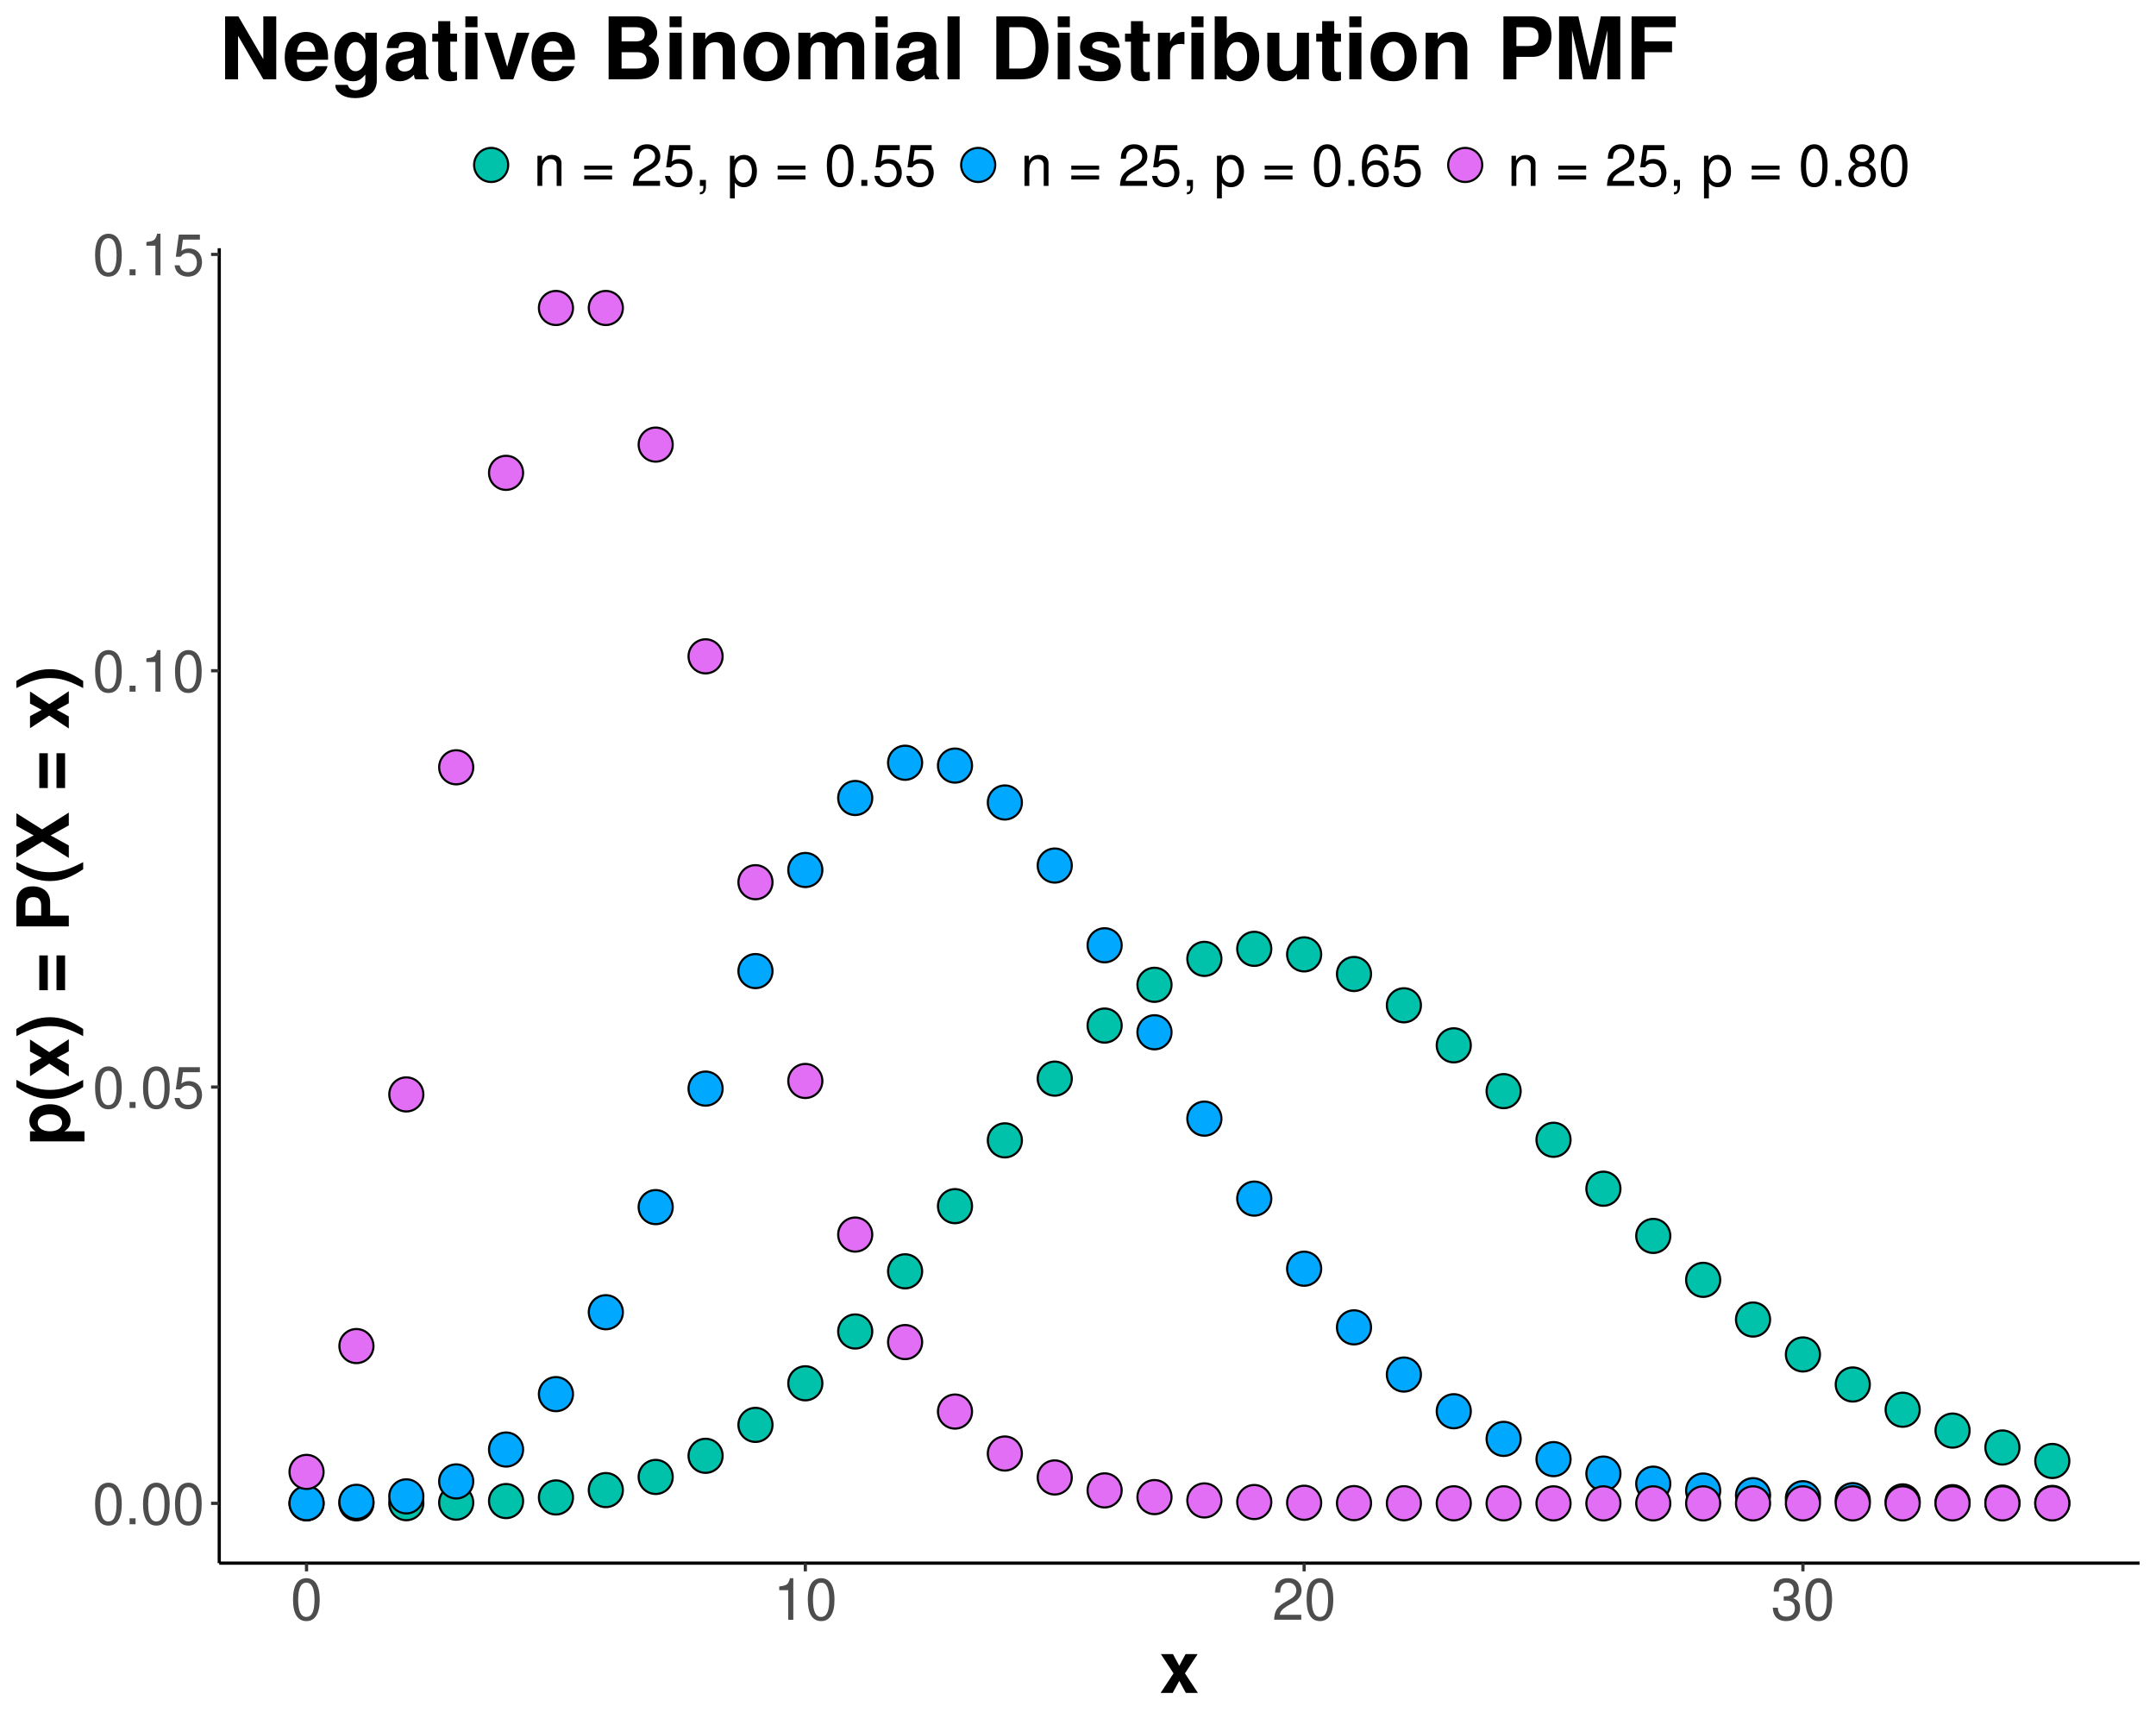
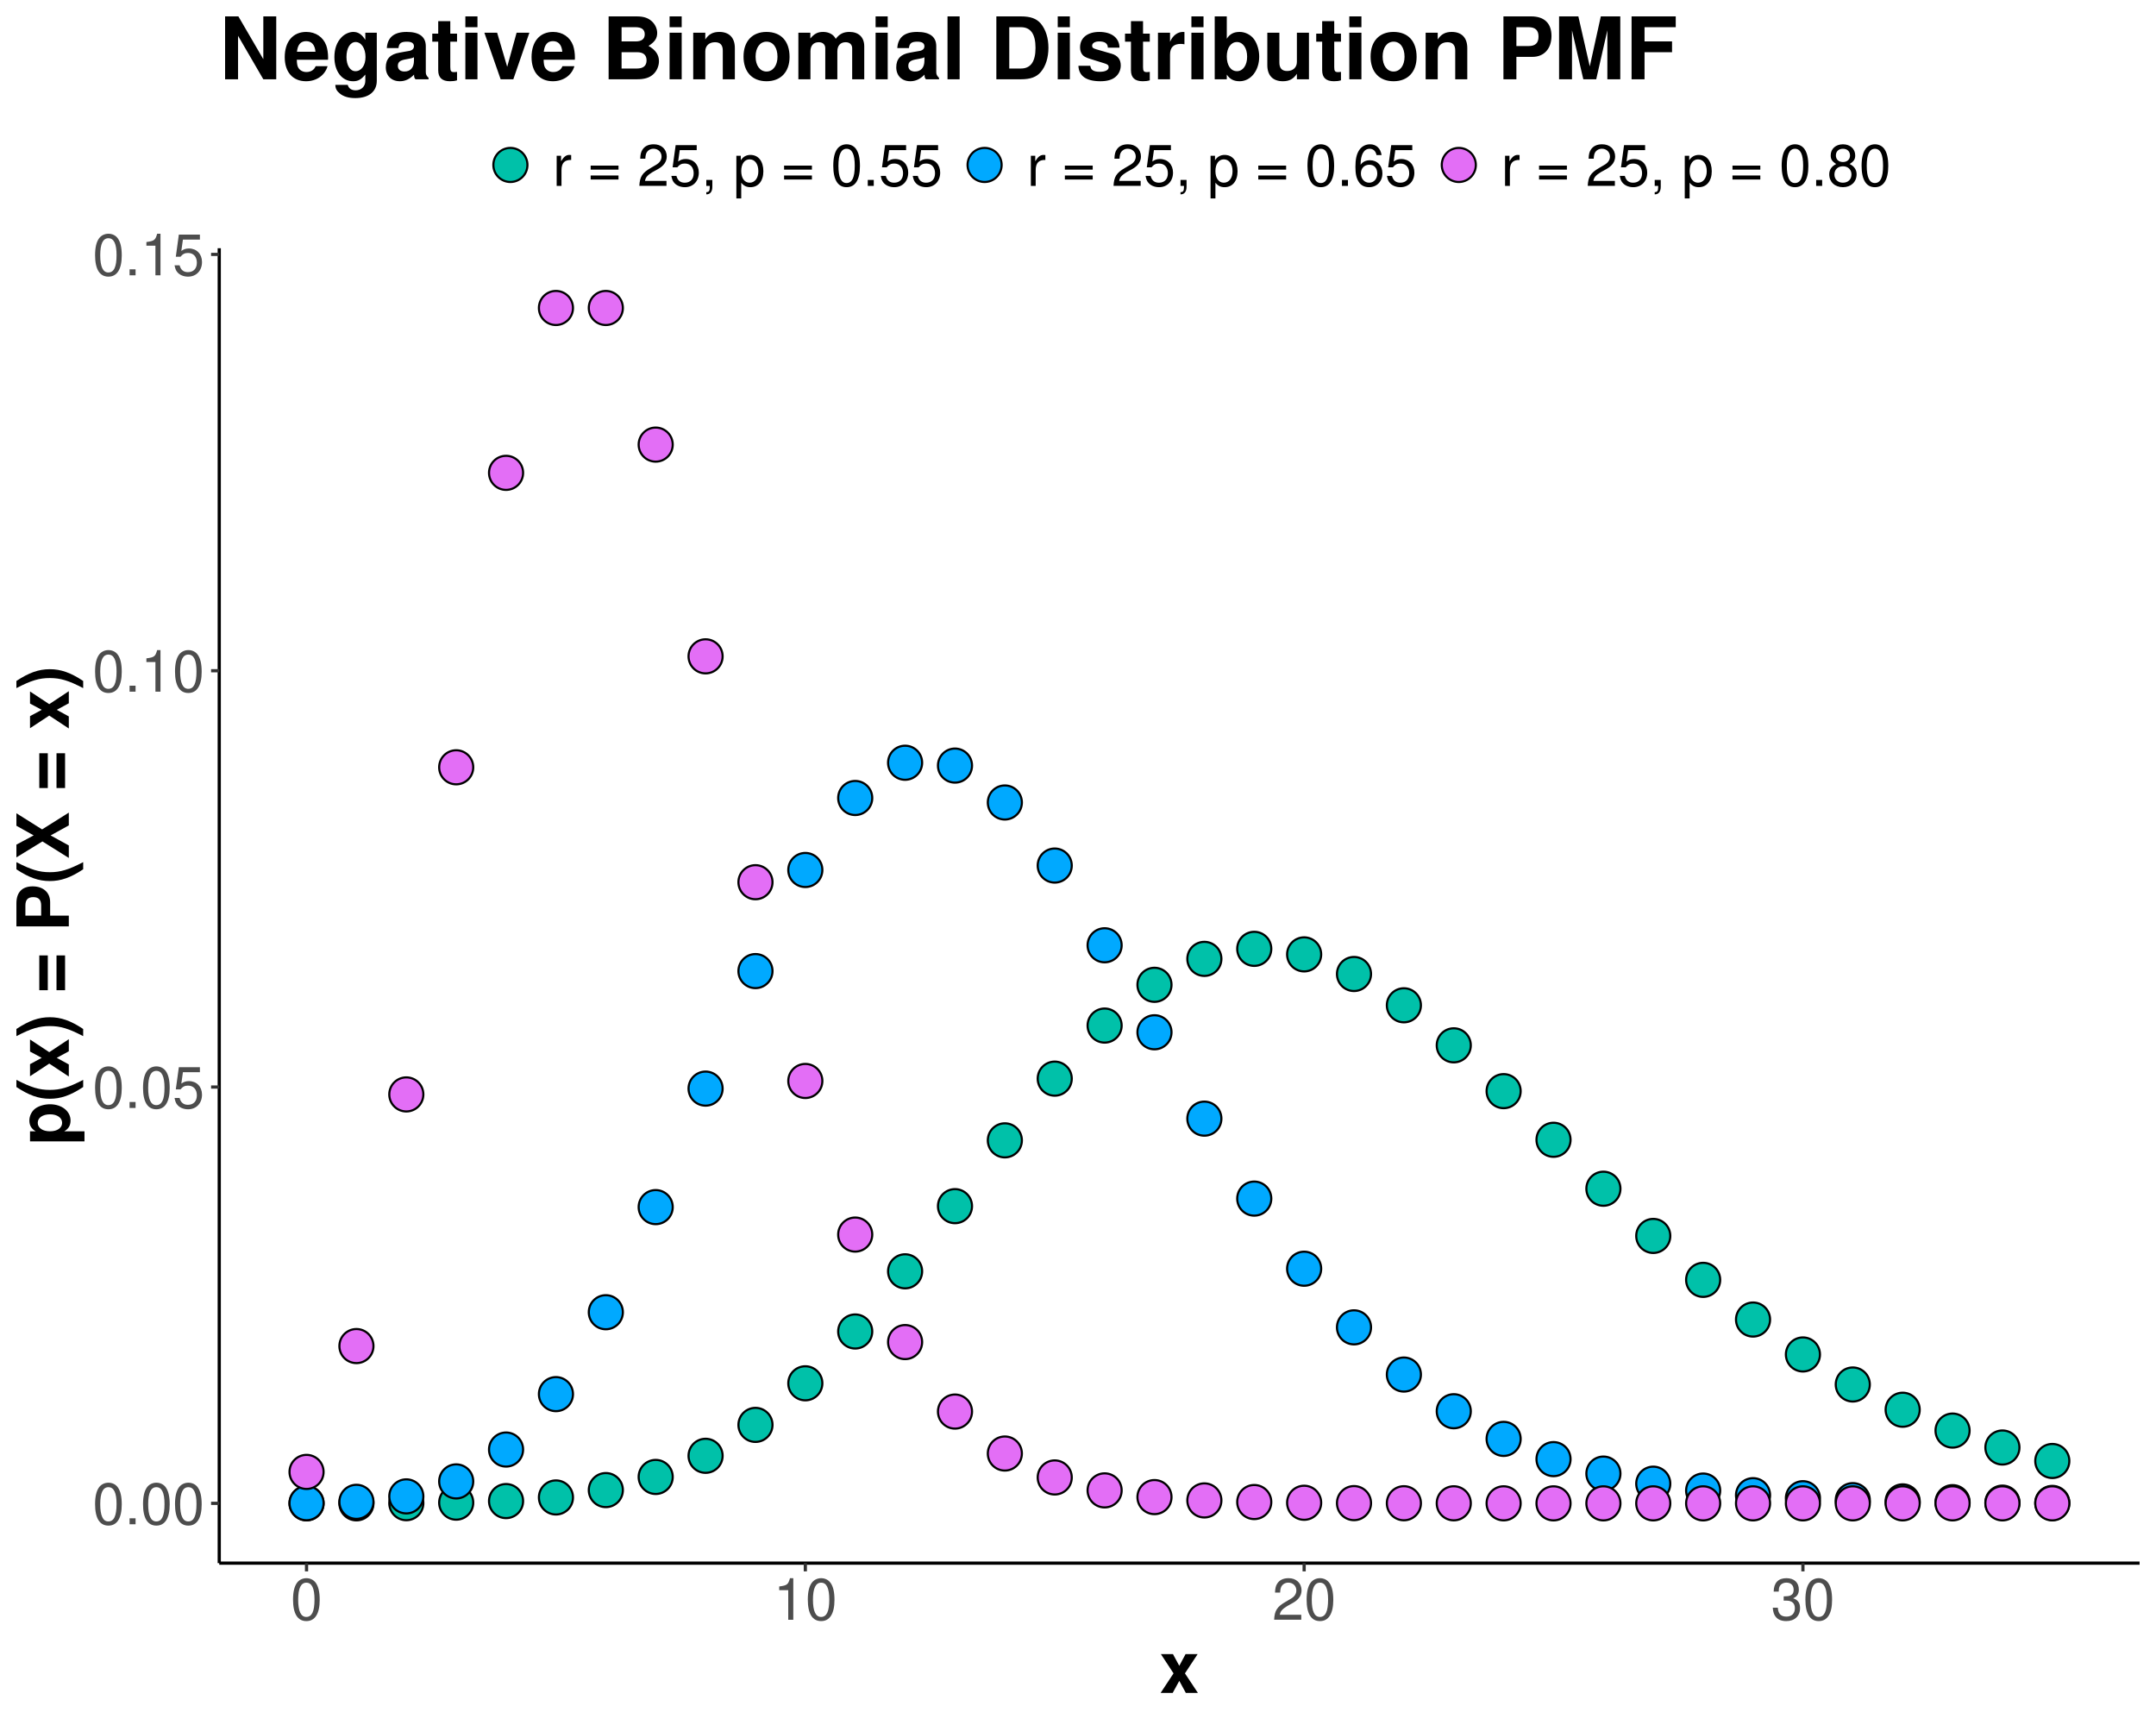
<svg xmlns="http://www.w3.org/2000/svg" width="720.00pt" height="576.00pt" viewBox="0 0 720.00 576.00">
  <g class="svglite">
    <defs>
      <style type="text/css">
    .svglite line, .svglite polyline, .svglite polygon, .svglite path, .svglite rect, .svglite circle {
      fill: none;
      stroke: #000000;
      stroke-linecap: round;
      stroke-linejoin: round;
      stroke-miterlimit: 10.00;
    }
    .svglite text {
      white-space: pre;
    }
    .svglite g.glyphgroup path {
      fill: inherit;
      stroke: none;
    }
  </style>
    </defs>
    <rect width="100%" height="100%" style="stroke: none; fill: #FFFFFF;" />
    <defs>
      <clipPath id="cpMC4wMHw3MjAuMDB8MC4wMHw1NzYuMDA=">
        <rect x="0.00" y="0.00" width="720.00" height="576.00" />
      </clipPath>
    </defs>
    <g clip-path="url(#cpMC4wMHw3MjAuMDB8MC4wMHw1NzYuMDA=)">
      <rect x="0.00" y="0.00" width="720.00" height="576.00" style="stroke-width: 1.07; stroke: #FFFFFF; fill: #FFFFFF;" />
    </g>
    <defs>
      <clipPath id="cpNzMuMjJ8NzE0LjUyfDgyLjg4fDUyMS45NQ==">
        <rect x="73.22" y="82.88" width="641.30" height="439.07" />
      </clipPath>
    </defs>
    <g clip-path="url(#cpNzMuMjJ8NzE0LjUyfDgyLjg4fDUyMS45NQ==)">
      <rect x="73.22" y="82.88" width="641.30" height="439.07" style="stroke-width: 1.07; stroke: none; fill: #FFFFFF;" />
      <circle cx="102.37" cy="501.99" r="5.69" style="stroke-width: 0.71; fill: #00C1A9;" />
      <circle cx="119.03" cy="501.98" r="5.69" style="stroke-width: 0.71; fill: #00C1A9;" />
      <circle cx="135.69" cy="501.93" r="5.69" style="stroke-width: 0.71; fill: #00C1A9;" />
      <circle cx="152.35" cy="501.75" r="5.69" style="stroke-width: 0.71; fill: #00C1A9;" />
      <circle cx="169.00" cy="501.23" r="5.69" style="stroke-width: 0.71; fill: #00C1A9;" />
      <circle cx="185.66" cy="500.02" r="5.69" style="stroke-width: 0.71; fill: #00C1A9;" />
      <circle cx="202.32" cy="497.56" r="5.69" style="stroke-width: 0.71; fill: #00C1A9;" />
      <circle cx="218.97" cy="493.17" r="5.69" style="stroke-width: 0.71; fill: #00C1A9;" />
      <circle cx="235.63" cy="486.11" r="5.69" style="stroke-width: 0.71; fill: #00C1A9;" />
      <circle cx="252.29" cy="475.79" r="5.69" style="stroke-width: 0.71; fill: #00C1A9;" />
      <circle cx="268.94" cy="461.90" r="5.69" style="stroke-width: 0.71; fill: #00C1A9;" />
      <circle cx="285.60" cy="444.60" r="5.69" style="stroke-width: 0.71; fill: #00C1A9;" />
      <circle cx="302.26" cy="424.51" r="5.69" style="stroke-width: 0.71; fill: #00C1A9;" />
      <circle cx="318.92" cy="402.75" r="5.69" style="stroke-width: 0.71; fill: #00C1A9;" />
      <circle cx="335.57" cy="380.78" r="5.69" style="stroke-width: 0.71; fill: #00C1A9;" />
      <circle cx="352.23" cy="360.17" r="5.69" style="stroke-width: 0.71; fill: #00C1A9;" />
      <circle cx="368.89" cy="342.45" r="5.69" style="stroke-width: 0.71; fill: #00C1A9;" />
      <circle cx="385.54" cy="328.84" r="5.69" style="stroke-width: 0.71; fill: #00C1A9;" />
      <circle cx="402.20" cy="320.18" r="5.69" style="stroke-width: 0.71; fill: #00C1A9;" />
      <circle cx="418.86" cy="316.83" r="5.69" style="stroke-width: 0.71; fill: #00C1A9;" />
      <circle cx="435.52" cy="318.68" r="5.69" style="stroke-width: 0.71; fill: #00C1A9;" />
      <circle cx="452.17" cy="325.23" r="5.69" style="stroke-width: 0.71; fill: #00C1A9;" />
      <circle cx="468.83" cy="335.68" r="5.69" style="stroke-width: 0.71; fill: #00C1A9;" />
      <circle cx="485.49" cy="349.05" r="5.69" style="stroke-width: 0.71; fill: #00C1A9;" />
      <circle cx="502.14" cy="364.35" r="5.69" style="stroke-width: 0.71; fill: #00C1A9;" />
      <circle cx="518.80" cy="380.59" r="5.69" style="stroke-width: 0.71; fill: #00C1A9;" />
      <circle cx="535.46" cy="396.93" r="5.69" style="stroke-width: 0.71; fill: #00C1A9;" />
      <circle cx="552.11" cy="412.69" r="5.69" style="stroke-width: 0.71; fill: #00C1A9;" />
      <circle cx="568.77" cy="427.36" r="5.69" style="stroke-width: 0.71; fill: #00C1A9;" />
      <circle cx="585.43" cy="440.61" r="5.69" style="stroke-width: 0.71; fill: #00C1A9;" />
      <circle cx="602.09" cy="452.27" r="5.69" style="stroke-width: 0.71; fill: #00C1A9;" />
      <circle cx="618.74" cy="462.30" r="5.69" style="stroke-width: 0.71; fill: #00C1A9;" />
      <circle cx="635.40" cy="470.73" r="5.69" style="stroke-width: 0.71; fill: #00C1A9;" />
      <circle cx="652.06" cy="477.69" r="5.69" style="stroke-width: 0.71; fill: #00C1A9;" />
      <circle cx="668.71" cy="483.34" r="5.69" style="stroke-width: 0.71; fill: #00C1A9;" />
      <circle cx="685.37" cy="487.84" r="5.69" style="stroke-width: 0.71; fill: #00C1A9;" />
      <circle cx="102.37" cy="501.93" r="5.69" style="stroke-width: 0.71; fill: #00A9FF;" />
      <circle cx="119.03" cy="501.48" r="5.69" style="stroke-width: 0.71; fill: #00A9FF;" />
      <circle cx="135.69" cy="499.66" r="5.69" style="stroke-width: 0.71; fill: #00A9FF;" />
      <circle cx="152.35" cy="494.66" r="5.69" style="stroke-width: 0.71; fill: #00A9FF;" />
      <circle cx="169.00" cy="484.02" r="5.69" style="stroke-width: 0.71; fill: #00A9FF;" />
      <circle cx="185.66" cy="465.52" r="5.69" style="stroke-width: 0.71; fill: #00A9FF;" />
      <circle cx="202.32" cy="438.17" r="5.69" style="stroke-width: 0.71; fill: #00A9FF;" />
      <circle cx="218.97" cy="403.07" r="5.69" style="stroke-width: 0.71; fill: #00A9FF;" />
      <circle cx="235.63" cy="363.50" r="5.69" style="stroke-width: 0.71; fill: #00A9FF;" />
      <circle cx="252.29" cy="324.26" r="5.69" style="stroke-width: 0.71; fill: #00A9FF;" />
      <circle cx="268.94" cy="290.50" r="5.69" style="stroke-width: 0.71; fill: #00A9FF;" />
      <circle cx="285.60" cy="266.46" r="5.69" style="stroke-width: 0.71; fill: #00A9FF;" />
      <circle cx="302.26" cy="254.69" r="5.69" style="stroke-width: 0.71; fill: #00A9FF;" />
      <circle cx="318.92" cy="255.64" r="5.69" style="stroke-width: 0.71; fill: #00A9FF;" />
      <circle cx="335.57" cy="267.96" r="5.69" style="stroke-width: 0.71; fill: #00A9FF;" />
      <circle cx="352.23" cy="289.02" r="5.69" style="stroke-width: 0.71; fill: #00A9FF;" />
      <circle cx="368.89" cy="315.64" r="5.69" style="stroke-width: 0.71; fill: #00A9FF;" />
      <circle cx="385.54" cy="344.69" r="5.69" style="stroke-width: 0.71; fill: #00A9FF;" />
      <circle cx="402.20" cy="373.53" r="5.69" style="stroke-width: 0.71; fill: #00A9FF;" />
      <circle cx="418.86" cy="400.23" r="5.69" style="stroke-width: 0.71; fill: #00A9FF;" />
      <circle cx="435.52" cy="423.64" r="5.69" style="stroke-width: 0.71; fill: #00A9FF;" />
      <circle cx="452.17" cy="443.22" r="5.69" style="stroke-width: 0.71; fill: #00A9FF;" />
      <circle cx="468.83" cy="458.98" r="5.69" style="stroke-width: 0.71; fill: #00A9FF;" />
      <circle cx="485.49" cy="471.23" r="5.69" style="stroke-width: 0.71; fill: #00A9FF;" />
      <circle cx="502.14" cy="480.46" r="5.69" style="stroke-width: 0.71; fill: #00A9FF;" />
      <circle cx="518.80" cy="487.22" r="5.69" style="stroke-width: 0.71; fill: #00A9FF;" />
      <circle cx="535.46" cy="492.05" r="5.69" style="stroke-width: 0.71; fill: #00A9FF;" />
      <circle cx="552.11" cy="495.42" r="5.69" style="stroke-width: 0.71; fill: #00A9FF;" />
      <circle cx="568.77" cy="497.72" r="5.69" style="stroke-width: 0.71; fill: #00A9FF;" />
      <circle cx="585.43" cy="499.26" r="5.69" style="stroke-width: 0.71; fill: #00A9FF;" />
      <circle cx="602.09" cy="500.27" r="5.69" style="stroke-width: 0.71; fill: #00A9FF;" />
      <circle cx="618.74" cy="500.92" r="5.69" style="stroke-width: 0.71; fill: #00A9FF;" />
      <circle cx="635.40" cy="501.33" r="5.69" style="stroke-width: 0.71; fill: #00A9FF;" />
      <circle cx="652.06" cy="501.59" r="5.69" style="stroke-width: 0.71; fill: #00A9FF;" />
      <circle cx="668.71" cy="501.75" r="5.69" style="stroke-width: 0.71; fill: #00A9FF;" />
      <circle cx="685.37" cy="501.85" r="5.69" style="stroke-width: 0.71; fill: #00A9FF;" />
      <circle cx="102.37" cy="491.49" r="5.69" style="stroke-width: 0.71; fill: #E36EF6;" />
      <circle cx="119.03" cy="449.47" r="5.69" style="stroke-width: 0.71; fill: #E36EF6;" />
      <circle cx="135.69" cy="365.44" r="5.69" style="stroke-width: 0.71; fill: #E36EF6;" />
      <circle cx="152.35" cy="256.21" r="5.69" style="stroke-width: 0.71; fill: #E36EF6;" />
      <circle cx="169.00" cy="157.89" r="5.69" style="stroke-width: 0.71; fill: #E36EF6;" />
      <circle cx="185.66" cy="102.84" r="5.69" style="stroke-width: 0.71; fill: #E36EF6;" />
      <circle cx="202.32" cy="102.84" r="5.69" style="stroke-width: 0.71; fill: #E36EF6;" />
      <circle cx="218.97" cy="148.46" r="5.69" style="stroke-width: 0.71; fill: #E36EF6;" />
      <circle cx="235.63" cy="219.16" r="5.69" style="stroke-width: 0.71; fill: #E36EF6;" />
      <circle cx="252.29" cy="294.58" r="5.69" style="stroke-width: 0.71; fill: #E36EF6;" />
      <circle cx="268.94" cy="360.95" r="5.69" style="stroke-width: 0.71; fill: #E36EF6;" />
      <circle cx="285.60" cy="412.24" r="5.69" style="stroke-width: 0.71; fill: #E36EF6;" />
      <circle cx="302.26" cy="448.14" r="5.69" style="stroke-width: 0.71; fill: #E36EF6;" />
      <circle cx="318.92" cy="471.34" r="5.69" style="stroke-width: 0.71; fill: #E36EF6;" />
      <circle cx="335.57" cy="485.35" r="5.69" style="stroke-width: 0.71; fill: #E36EF6;" />
      <circle cx="352.23" cy="493.34" r="5.69" style="stroke-width: 0.71; fill: #E36EF6;" />
      <circle cx="368.89" cy="497.66" r="5.69" style="stroke-width: 0.71; fill: #E36EF6;" />
      <circle cx="385.54" cy="499.90" r="5.69" style="stroke-width: 0.71; fill: #E36EF6;" />
      <circle cx="402.20" cy="501.01" r="5.69" style="stroke-width: 0.71; fill: #E36EF6;" />
      <circle cx="418.86" cy="501.55" r="5.69" style="stroke-width: 0.71; fill: #E36EF6;" />
      <circle cx="435.52" cy="501.79" r="5.69" style="stroke-width: 0.71; fill: #E36EF6;" />
      <circle cx="452.17" cy="501.91" r="5.69" style="stroke-width: 0.71; fill: #E36EF6;" />
      <circle cx="468.83" cy="501.95" r="5.69" style="stroke-width: 0.71; fill: #E36EF6;" />
      <circle cx="485.49" cy="501.97" r="5.69" style="stroke-width: 0.71; fill: #E36EF6;" />
      <circle cx="502.14" cy="501.98" r="5.69" style="stroke-width: 0.71; fill: #E36EF6;" />
      <circle cx="518.80" cy="501.99" r="5.69" style="stroke-width: 0.71; fill: #E36EF6;" />
      <circle cx="535.46" cy="501.99" r="5.69" style="stroke-width: 0.71; fill: #E36EF6;" />
      <circle cx="552.11" cy="501.99" r="5.69" style="stroke-width: 0.71; fill: #E36EF6;" />
      <circle cx="568.77" cy="501.99" r="5.69" style="stroke-width: 0.71; fill: #E36EF6;" />
      <circle cx="585.43" cy="501.99" r="5.69" style="stroke-width: 0.71; fill: #E36EF6;" />
      <circle cx="602.09" cy="501.99" r="5.69" style="stroke-width: 0.71; fill: #E36EF6;" />
      <circle cx="618.74" cy="501.99" r="5.69" style="stroke-width: 0.71; fill: #E36EF6;" />
      <circle cx="635.40" cy="501.99" r="5.69" style="stroke-width: 0.71; fill: #E36EF6;" />
      <circle cx="652.06" cy="501.99" r="5.69" style="stroke-width: 0.71; fill: #E36EF6;" />
      <circle cx="668.71" cy="501.99" r="5.69" style="stroke-width: 0.71; fill: #E36EF6;" />
      <circle cx="685.37" cy="501.99" r="5.69" style="stroke-width: 0.71; fill: #E36EF6;" />
    </g>
    <g clip-path="url(#cpMC4wMHw3MjAuMDB8MC4wMHw1NzYuMDA=)">
      <polyline points="73.22,521.95 73.22,82.88 " style="stroke-width: 1.07; stroke-linecap: butt;" />
      <text x="68.29" y="508.98" text-anchor="end" style="font-size: 19.20px;fill: #4D4D4D; font-family: &quot;Nimbus Sans&quot;;" textLength="37.34px" lengthAdjust="spacingAndGlyphs">0.00</text>
      <text x="68.29" y="369.97" text-anchor="end" style="font-size: 19.20px;fill: #4D4D4D; font-family: &quot;Nimbus Sans&quot;;" textLength="37.34px" lengthAdjust="spacingAndGlyphs">0.05</text>
      <text x="68.29" y="230.96" text-anchor="end" style="font-size: 19.20px;fill: #4D4D4D; font-family: &quot;Nimbus Sans&quot;;" textLength="37.34px" lengthAdjust="spacingAndGlyphs">0.10</text>
      <text x="68.29" y="91.94" text-anchor="end" style="font-size: 19.20px;fill: #4D4D4D; font-family: &quot;Nimbus Sans&quot;;" textLength="37.34px" lengthAdjust="spacingAndGlyphs">0.15</text>
      <polyline points="70.49,501.99 73.22,501.99 " style="stroke-width: 1.07; stroke: #333333; stroke-linecap: butt;" />
      <polyline points="70.49,362.98 73.22,362.98 " style="stroke-width: 1.07; stroke: #333333; stroke-linecap: butt;" />
      <polyline points="70.49,223.96 73.22,223.96 " style="stroke-width: 1.07; stroke: #333333; stroke-linecap: butt;" />
      <polyline points="70.49,84.95 73.22,84.95 " style="stroke-width: 1.07; stroke: #333333; stroke-linecap: butt;" />
      <polyline points="73.22,521.95 714.52,521.95 " style="stroke-width: 1.07; stroke-linecap: butt;" />
      <polyline points="102.37,524.69 102.37,521.95 " style="stroke-width: 1.07; stroke: #333333; stroke-linecap: butt;" />
      <polyline points="268.94,524.69 268.94,521.95 " style="stroke-width: 1.07; stroke: #333333; stroke-linecap: butt;" />
      <polyline points="435.52,524.69 435.52,521.95 " style="stroke-width: 1.07; stroke: #333333; stroke-linecap: butt;" />
      <polyline points="602.09,524.69 602.09,521.95 " style="stroke-width: 1.07; stroke: #333333; stroke-linecap: butt;" />
      <text x="102.37" y="540.87" text-anchor="middle" style="font-size: 19.20px;fill: #4D4D4D; font-family: &quot;Nimbus Sans&quot;;" textLength="10.67px" lengthAdjust="spacingAndGlyphs">0</text>
      <text x="268.94" y="540.87" text-anchor="middle" style="font-size: 19.20px;fill: #4D4D4D; font-family: &quot;Nimbus Sans&quot;;" textLength="21.34px" lengthAdjust="spacingAndGlyphs">10</text>
      <text x="435.52" y="540.87" text-anchor="middle" style="font-size: 19.20px;fill: #4D4D4D; font-family: &quot;Nimbus Sans&quot;;" textLength="21.34px" lengthAdjust="spacingAndGlyphs">20</text>
      <text x="602.09" y="540.87" text-anchor="middle" style="font-size: 19.20px;fill: #4D4D4D; font-family: &quot;Nimbus Sans&quot;;" textLength="21.34px" lengthAdjust="spacingAndGlyphs">30</text>
      <text x="393.87" y="565.29" text-anchor="middle" style="font-size: 24.00px; font-weight: bold; font-family: &quot;Nimbus Sans&quot;;" textLength="13.34px" lengthAdjust="spacingAndGlyphs">x</text>
      <text transform="translate(22.98,302.41) rotate(-90)" text-anchor="middle" style="font-size: 24.00px; font-weight: bold; font-family: &quot;Nimbus Sans&quot;;" textLength="160.17px" lengthAdjust="spacingAndGlyphs">p(x) = P(X = x)</text>
-       <rect x="144.43" y="38.23" width="498.89" height="33.69" style="stroke-width: 1.07; stroke: none; fill: #FFFFFF;" />
-       <rect x="155.38" y="45.99" width="17.28" height="18.17" style="stroke-width: 1.07; stroke: none; fill: #FFFFFF;" />
-       <circle cx="164.02" cy="55.08" r="5.69" style="stroke-width: 0.71; fill: #00C1A9;" />
-       <rect x="318.03" y="45.99" width="17.28" height="18.17" style="stroke-width: 1.07; stroke: none; fill: #FFFFFF;" />
-       <circle cx="326.67" cy="55.08" r="5.69" style="stroke-width: 0.71; fill: #00A9FF;" />
-       <rect x="480.67" y="45.99" width="17.28" height="18.17" style="stroke-width: 1.07; stroke: none; fill: #FFFFFF;" />
-       <circle cx="489.31" cy="55.08" r="5.69" style="stroke-width: 0.71; fill: #E36EF6;" />
-       <text x="178.14" y="62.07" style="font-size: 19.20px; font-family: &quot;Nimbus Sans&quot;;" textLength="134.41px" lengthAdjust="spacingAndGlyphs">n = 25, p = 0.55</text>
-       <text x="340.79" y="62.07" style="font-size: 19.20px; font-family: &quot;Nimbus Sans&quot;;" textLength="134.41px" lengthAdjust="spacingAndGlyphs">n = 25, p = 0.65</text>
-       <text x="503.43" y="62.07" style="font-size: 19.20px; font-family: &quot;Nimbus Sans&quot;;" textLength="134.41px" lengthAdjust="spacingAndGlyphs">n = 25, p = 0.80</text>
+       <rect x="150.85" y="38.23" width="486.05" height="33.69" style="stroke-width: 1.07; stroke: none; fill: #FFFFFF;" />
+       <rect x="161.81" y="45.99" width="17.28" height="18.17" style="stroke-width: 1.07; stroke: none; fill: #FFFFFF;" />
+       <circle cx="170.45" cy="55.08" r="5.69" style="stroke-width: 0.71; fill: #00C1A9;" />
+       <rect x="320.17" y="45.99" width="17.28" height="18.17" style="stroke-width: 1.07; stroke: none; fill: #FFFFFF;" />
+       <circle cx="328.81" cy="55.08" r="5.69" style="stroke-width: 0.71; fill: #00A9FF;" />
+       <rect x="478.53" y="45.99" width="17.28" height="18.17" style="stroke-width: 1.07; stroke: none; fill: #FFFFFF;" />
+       <circle cx="487.17" cy="55.08" r="5.69" style="stroke-width: 0.71; fill: #E36EF6;" />
+       <text x="184.57" y="62.07" style="font-size: 19.20px; font-family: &quot;Nimbus Sans&quot;;" textLength="130.12px" lengthAdjust="spacingAndGlyphs">r = 25, p = 0.55</text>
+       <text x="342.93" y="62.07" style="font-size: 19.20px; font-family: &quot;Nimbus Sans&quot;;" textLength="130.12px" lengthAdjust="spacingAndGlyphs">r = 25, p = 0.65</text>
+       <text x="501.29" y="62.07" style="font-size: 19.20px; font-family: &quot;Nimbus Sans&quot;;" textLength="130.12px" lengthAdjust="spacingAndGlyphs">r = 25, p = 0.80</text>
      <text x="73.22" y="26.47" style="font-size: 28.80px; font-weight: bold; font-family: &quot;Nimbus Sans&quot;;" textLength="487.05px" lengthAdjust="spacingAndGlyphs">Negative Binomial Distribution PMF</text>
    </g>
  </g>
</svg>
